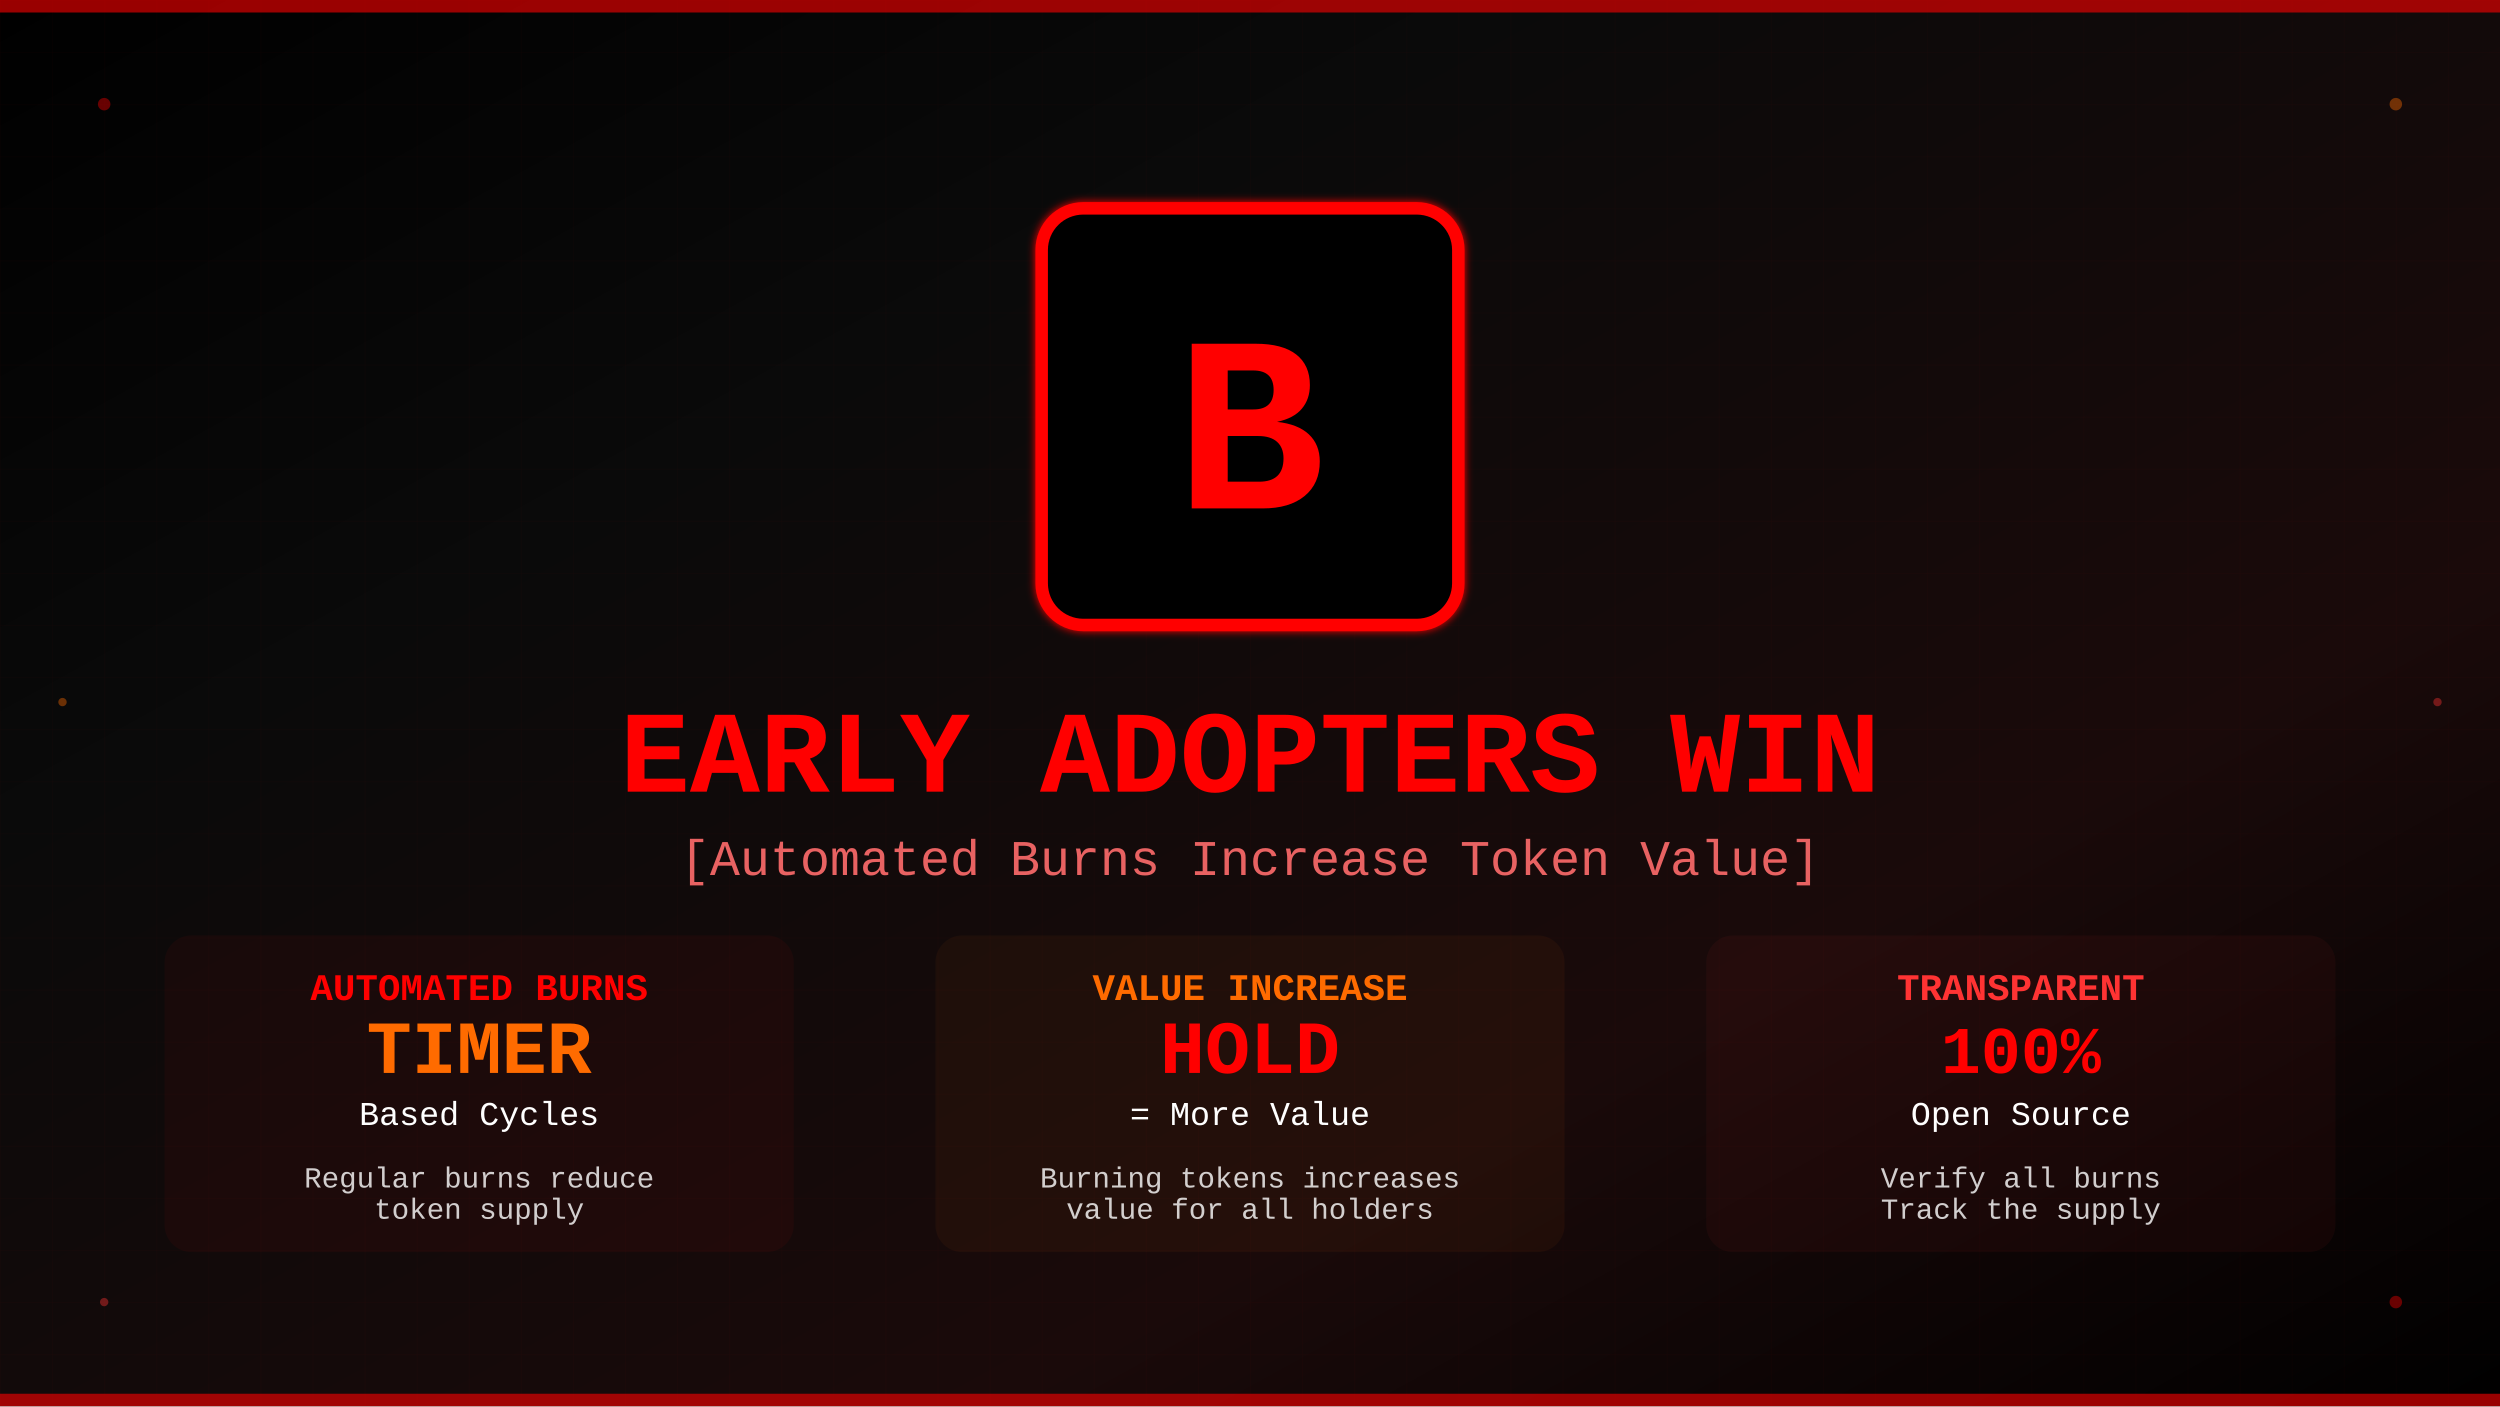
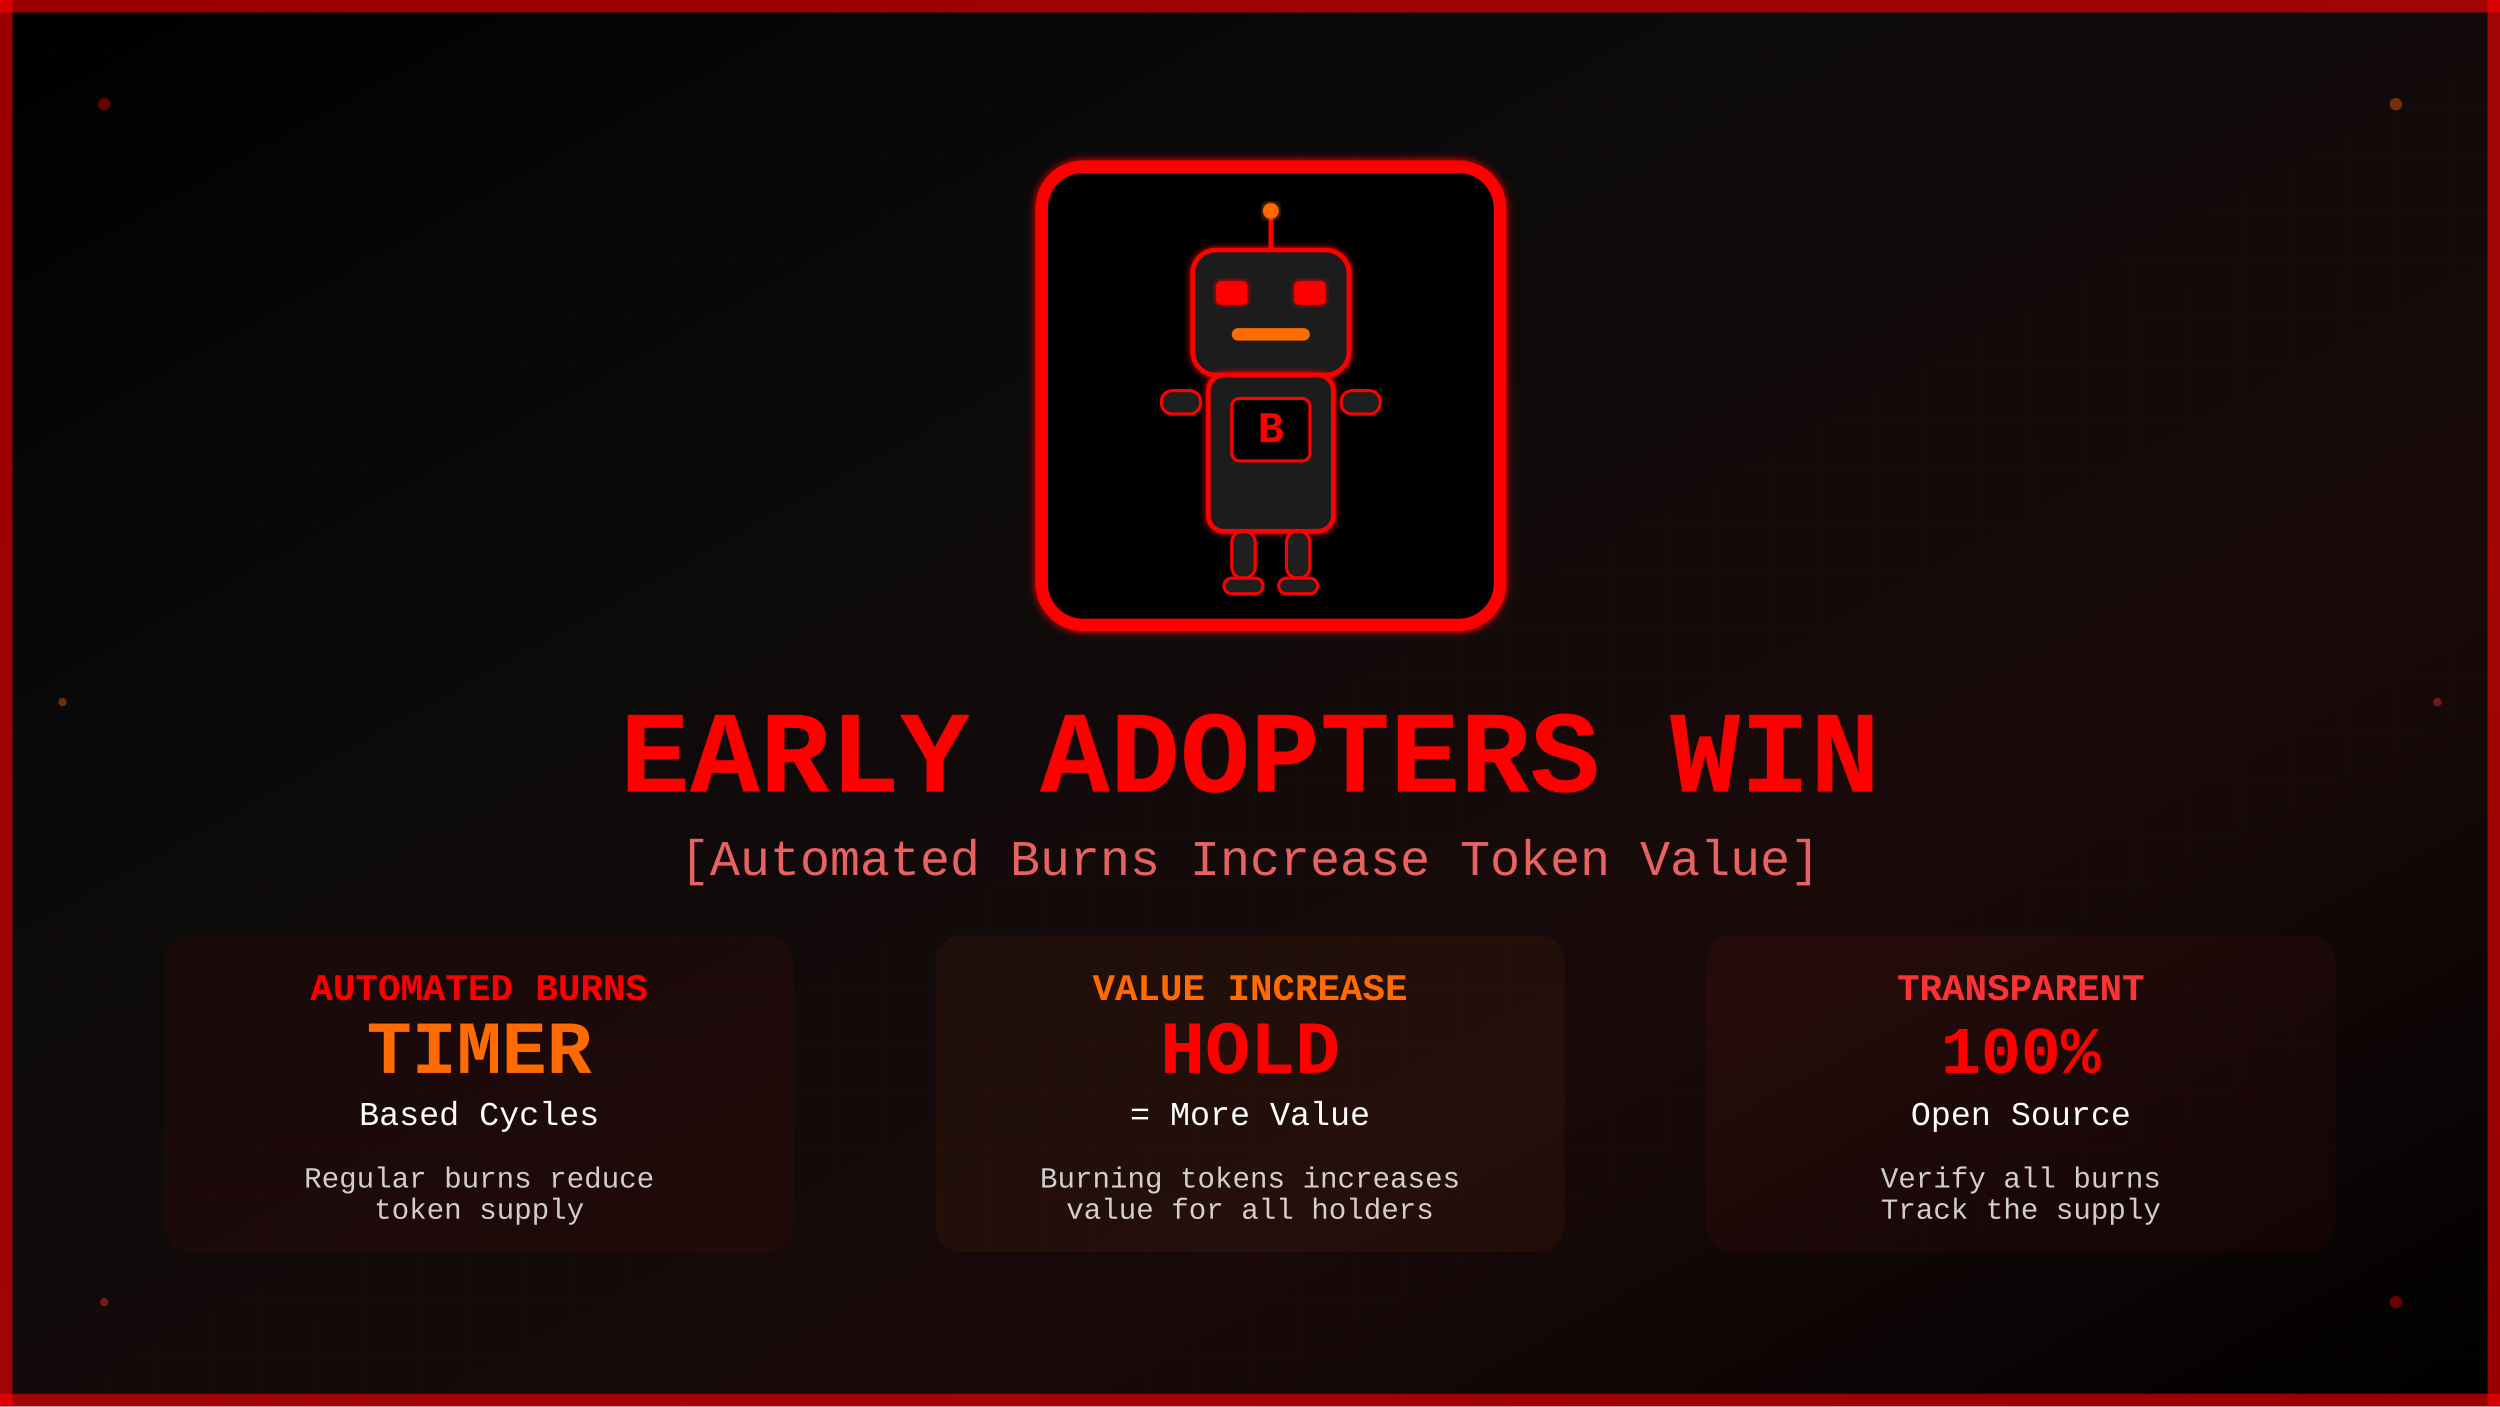
<svg xmlns="http://www.w3.org/2000/svg" width="1200" height="675" viewBox="0 0 1200 675">
  <defs>
    <linearGradient id="bgGradient" x1="0%" y1="0%" x2="100%" y2="100%">
      <stop offset="0%" style="stop-color:#000000;stop-opacity:1" />
      <stop offset="30%" style="stop-color:#0a0a0a;stop-opacity:1" />
      <stop offset="70%" style="stop-color:#1a0a0a;stop-opacity:1" />
      <stop offset="100%" style="stop-color:#000000;stop-opacity:1" />
    </linearGradient>
    <pattern id="grid" width="25" height="25" patternUnits="userSpaceOnUse">
      <path d="M 25 0 L 0 0 0 25" fill="none" stroke="#ff0000" stroke-width="0.15" opacity="0.1" />
    </pattern>
    <filter id="glow">
      <feGaussianBlur stdDeviation="2" result="coloredBlur" />
      <feMerge>
        <feMergeNode in="coloredBlur" />
        <feMergeNode in="SourceGraphic" />
      </feMerge>
    </filter>
  </defs>
  <rect width="1200" height="675" fill="url(#bgGradient)" />
  <rect width="1200" height="675" fill="url(#grid)" />
-   <g transform="translate(500, 100)">
-     <rect x="0" y="0" width="200" height="200" fill="#000000" stroke="#ff0000" stroke-width="6" rx="20" filter="url(#glow)" />
-     <text x="100" y="110" font-family="monospace, 'Courier New', Courier" font-size="120" font-weight="bold" fill="#ff0000" text-anchor="middle" dominant-baseline="middle">B</text>
+   <g transform="translate(500, 80)">
+     <rect x="0" y="0" width="220" height="220" fill="#000000" stroke="#ff0000" stroke-width="6" rx="20" filter="url(#glow)" />
+     <g transform="translate(110, 100) scale(0.75)">
+       <rect x="-50" y="-80" width="100" height="80" fill="#1f1f1f" stroke="#ff0000" stroke-width="3" rx="15" filter="url(#glow)" />
+       <rect x="-35" y="-60" width="20" height="15" fill="#ff0000" rx="3" filter="url(#glow)" />
+       <rect x="15" y="-60" width="20" height="15" fill="#ff0000" rx="3" filter="url(#glow)" />
+       <rect x="-25" y="-30" width="50" height="8" fill="#ff6b00" rx="4" />
+       <rect x="-40" y="0" width="80" height="100" fill="#1f1f1f" stroke="#ff0000" stroke-width="3" rx="10" filter="url(#glow)" />
+       <rect x="-25" y="15" width="50" height="40" fill="#000000" stroke="#ff0000" stroke-width="2" rx="5" />
+       <text x="0" y="35" font-family="monospace, 'Courier New', Courier" font-size="28" font-weight="bold" fill="#ff0000" text-anchor="middle" dominant-baseline="middle">B</text>
+       <rect x="-70" y="10" width="25" height="15" fill="#1f1f1f" stroke="#ff0000" stroke-width="2" rx="7" />
+       <rect x="45" y="10" width="25" height="15" fill="#1f1f1f" stroke="#ff0000" stroke-width="2" rx="7" />
+       <rect x="-25" y="100" width="15" height="30" fill="#1f1f1f" stroke="#ff0000" stroke-width="2" rx="7" />
+       <rect x="10" y="100" width="15" height="30" fill="#1f1f1f" stroke="#ff0000" stroke-width="2" rx="7" />
+       <rect x="-30" y="130" width="25" height="10" fill="#1f1f1f" stroke="#ff0000" stroke-width="2" rx="5" />
+       <rect x="5" y="130" width="25" height="10" fill="#1f1f1f" stroke="#ff0000" stroke-width="2" rx="5" />
+       <line x1="0" y1="-80" x2="0" y2="-100" stroke="#ff0000" stroke-width="3" />
+       <circle cx="0" cy="-105" r="5" fill="#ff6b00" filter="url(#glow)" />
+     </g>
  </g>
  <text x="600" y="380" font-family="monospace, 'Courier New', Courier" font-size="56" font-weight="bold" fill="#ff0000" text-anchor="middle">EARLY ADOPTERS WIN</text>
  <text x="600" y="420" font-family="monospace, 'Courier New', Courier" font-size="24" fill="#ff6b6b" text-anchor="middle" opacity="0.9">[Automated Burns Increase Token Value]</text>
  <g transform="translate(80, 450)">
    <rect x="0" y="0" width="300" height="150" fill="#ff0000" opacity="0.05" stroke="#ff0000" stroke-width="2" rx="12" />
    <text x="150" y="30" font-family="monospace, 'Courier New', Courier" font-size="18" font-weight="bold" fill="#ff0000" text-anchor="middle">AUTOMATED BURNS</text>
    <text x="150" y="65" font-family="monospace, 'Courier New', Courier" font-size="36" font-weight="bold" fill="#ff6b00" text-anchor="middle">TIMER</text>
    <text x="150" y="90" font-family="monospace, 'Courier New', Courier" font-size="16" fill="#ffffff" text-anchor="middle">Based Cycles</text>
    <text x="150" y="120" font-family="monospace, 'Courier New', Courier" font-size="14" fill="#ffffff" text-anchor="middle" opacity="0.8">Regular burns reduce</text>
    <text x="150" y="135" font-family="monospace, 'Courier New', Courier" font-size="14" fill="#ffffff" text-anchor="middle" opacity="0.8">token supply</text>
  </g>
  <g transform="translate(450, 450)">
    <rect x="0" y="0" width="300" height="150" fill="#ff6b00" opacity="0.05" stroke="#ff6b00" stroke-width="2" rx="12" />
    <text x="150" y="30" font-family="monospace, 'Courier New', Courier" font-size="18" font-weight="bold" fill="#ff6b00" text-anchor="middle">VALUE INCREASE</text>
    <text x="150" y="65" font-family="monospace, 'Courier New', Courier" font-size="36" font-weight="bold" fill="#ff0000" text-anchor="middle">HOLD</text>
    <text x="150" y="90" font-family="monospace, 'Courier New', Courier" font-size="16" fill="#ffffff" text-anchor="middle">= More Value</text>
    <text x="150" y="120" font-family="monospace, 'Courier New', Courier" font-size="14" fill="#ffffff" text-anchor="middle" opacity="0.8">Burning tokens increases</text>
    <text x="150" y="135" font-family="monospace, 'Courier New', Courier" font-size="14" fill="#ffffff" text-anchor="middle" opacity="0.8">value for all holders</text>
  </g>
  <g transform="translate(820, 450)">
    <rect x="0" y="0" width="300" height="150" fill="#ff3333" opacity="0.05" stroke="#ff3333" stroke-width="2" rx="12" />
    <text x="150" y="30" font-family="monospace, 'Courier New', Courier" font-size="18" font-weight="bold" fill="#ff3333" text-anchor="middle">TRANSPARENT</text>
    <text x="150" y="65" font-family="monospace, 'Courier New', Courier" font-size="32" font-weight="bold" fill="#ff0000" text-anchor="middle">100%</text>
    <text x="150" y="90" font-family="monospace, 'Courier New', Courier" font-size="16" fill="#ffffff" text-anchor="middle">Open Source</text>
    <text x="150" y="120" font-family="monospace, 'Courier New', Courier" font-size="14" fill="#ffffff" text-anchor="middle" opacity="0.8">Verify all burns</text>
    <text x="150" y="135" font-family="monospace, 'Courier New', Courier" font-size="14" fill="#ffffff" text-anchor="middle" opacity="0.8">Track the supply</text>
  </g>
  <rect x="0" y="0" width="1200" height="6" fill="#ff0000" opacity="0.6" />
  <rect x="0" y="669" width="1200" height="6" fill="#ff0000" opacity="0.6" />
+   <rect x="0" y="0" width="6" height="675" fill="#ff0000" opacity="0.6" />
+   <rect x="1194" y="0" width="6" height="675" fill="#ff0000" opacity="0.6" />
  <g opacity="0.4">
    <circle cx="50" cy="50" r="3" fill="#ff0000">
      <animate attributeName="opacity" values="0.4;1;0.4" dur="3s" repeatCount="indefinite" />
    </circle>
    <circle cx="1150" cy="50" r="3" fill="#ff6b00">
      <animate attributeName="opacity" values="1;0.3;1" dur="2.5s" repeatCount="indefinite" />
    </circle>
    <circle cx="50" cy="625" r="2" fill="#ff3333">
      <animate attributeName="opacity" values="0.3;1;0.3" dur="4s" repeatCount="indefinite" />
    </circle>
    <circle cx="1150" cy="625" r="3" fill="#ff0000">
      <animate attributeName="opacity" values="1;0.2;1" dur="3.5s" repeatCount="indefinite" />
    </circle>
    <circle cx="30" cy="337" r="2" fill="#ff6b00">
      <animate attributeName="opacity" values="0.5;1;0.5" dur="2s" repeatCount="indefinite" />
    </circle>
    <circle cx="1170" cy="337" r="2" fill="#ff3333">
      <animate attributeName="opacity" values="1;0.4;1" dur="2.8s" repeatCount="indefinite" />
    </circle>
  </g>
</svg>
